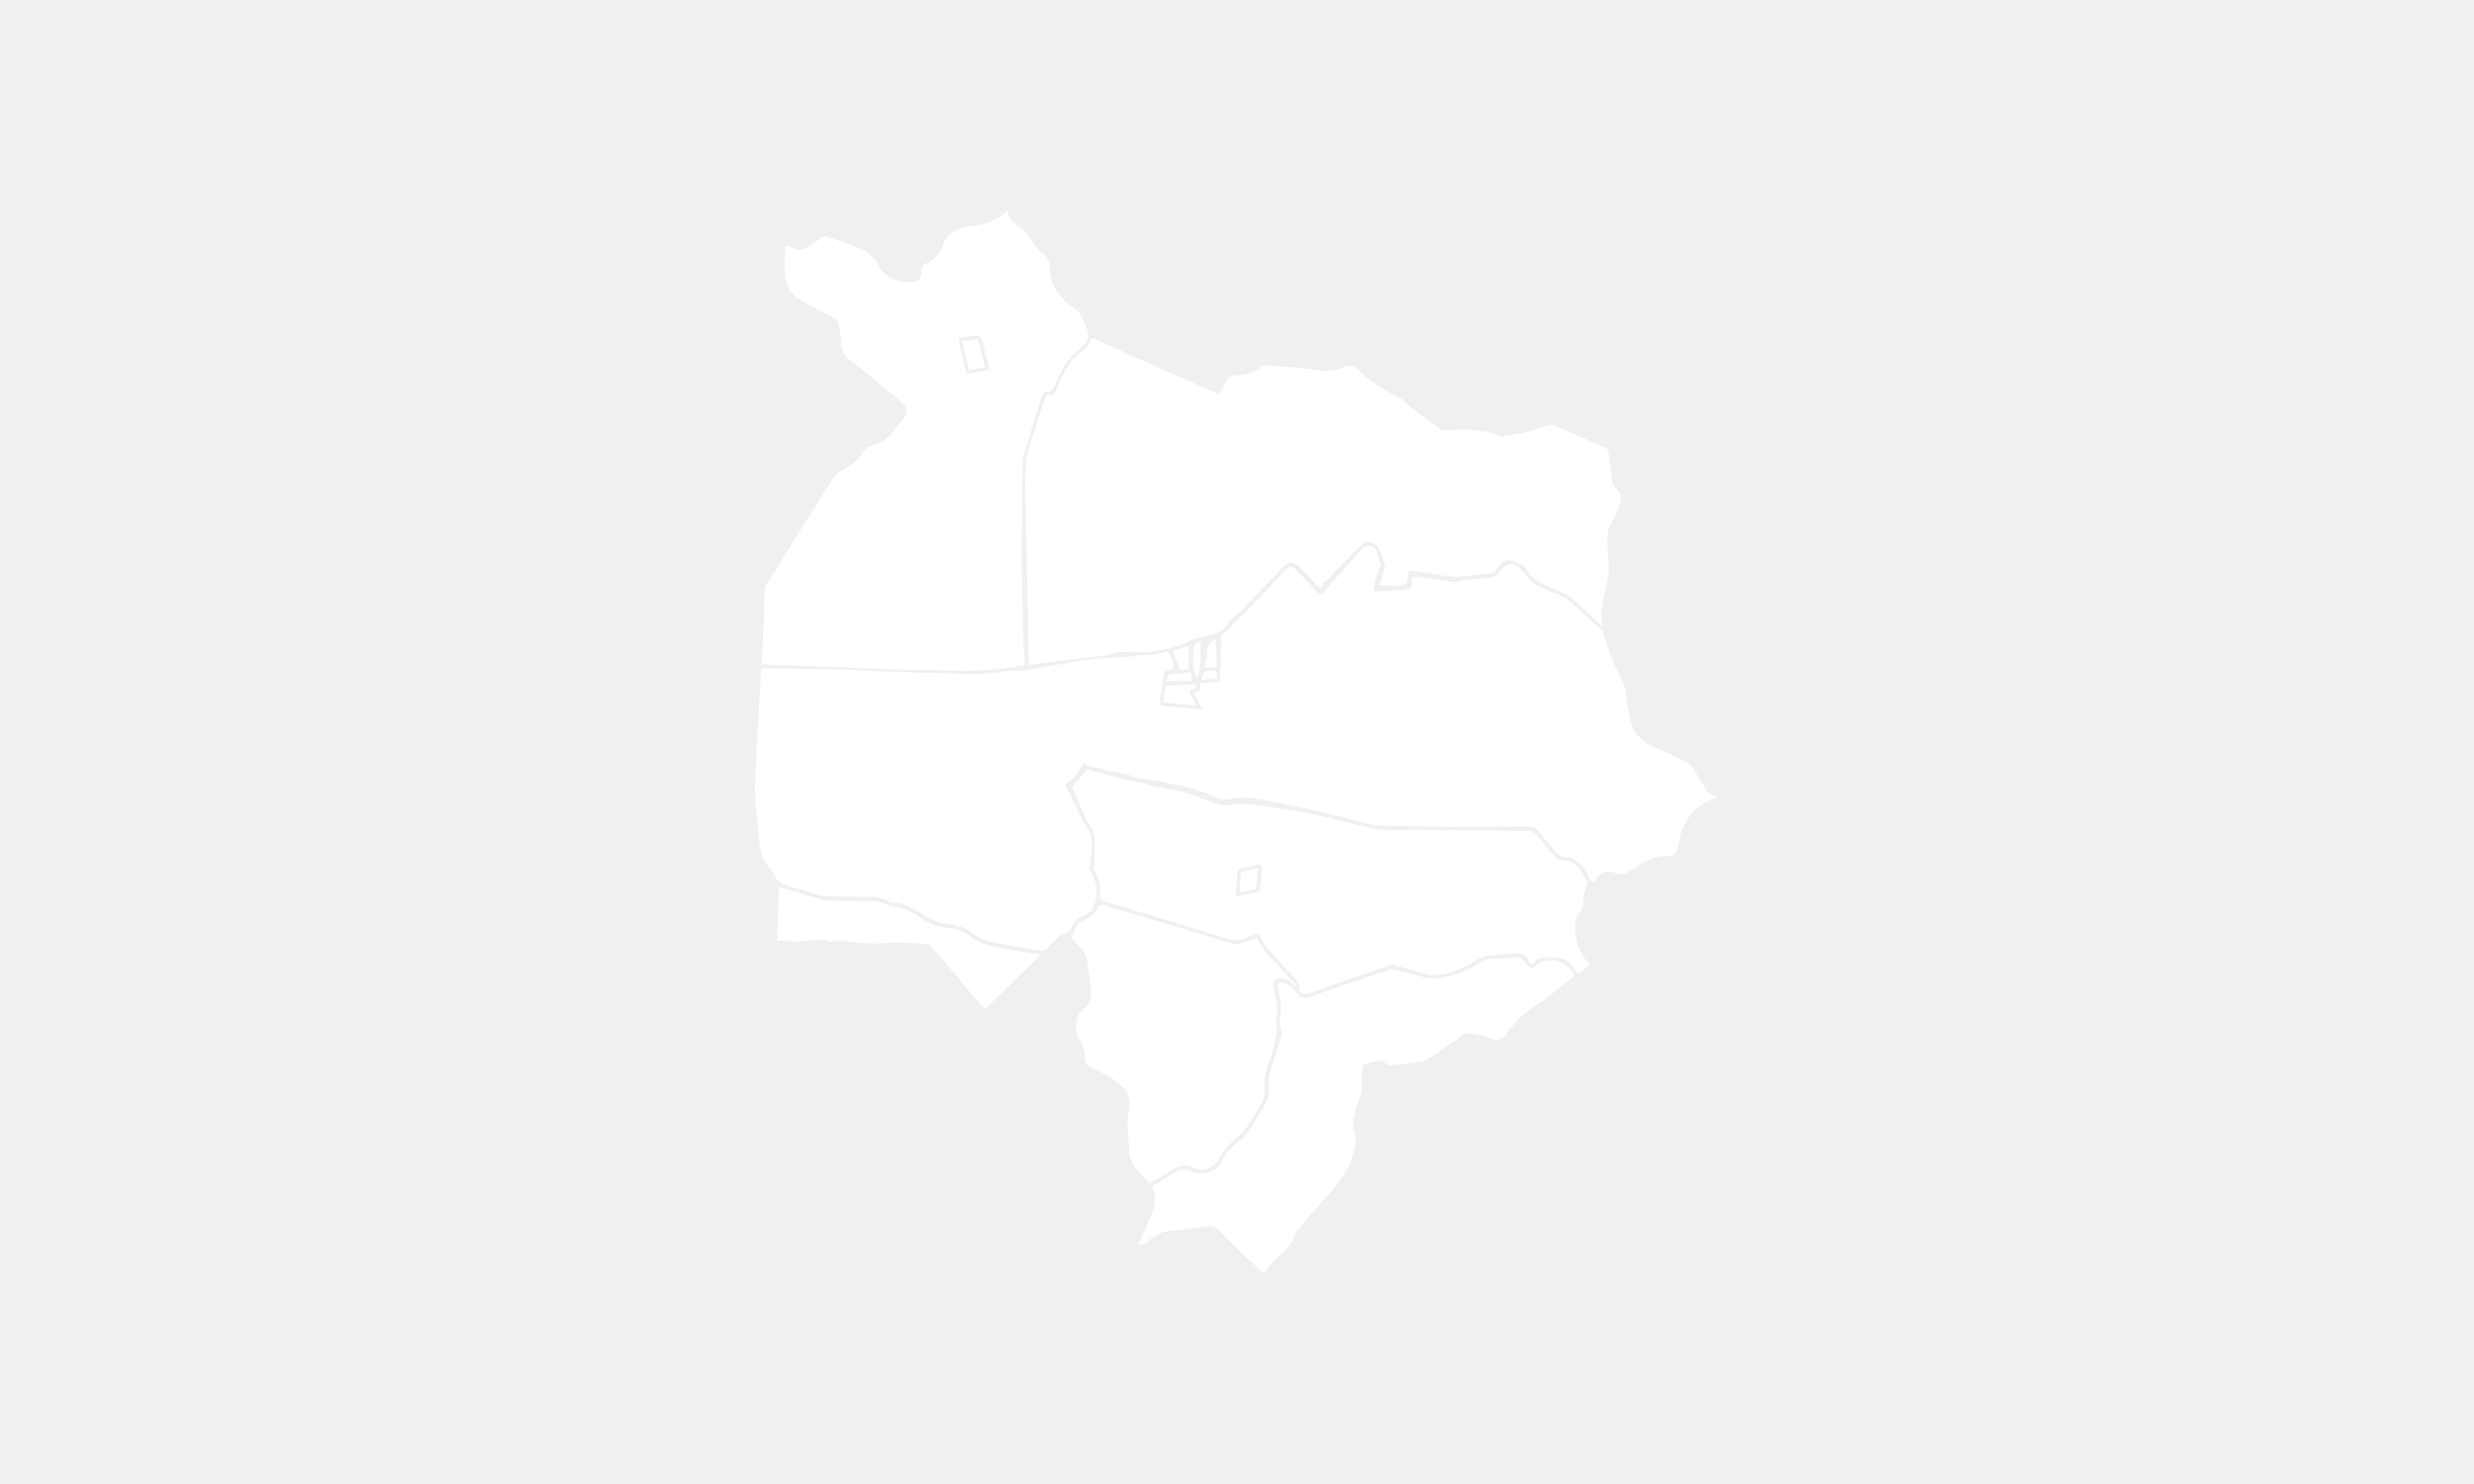
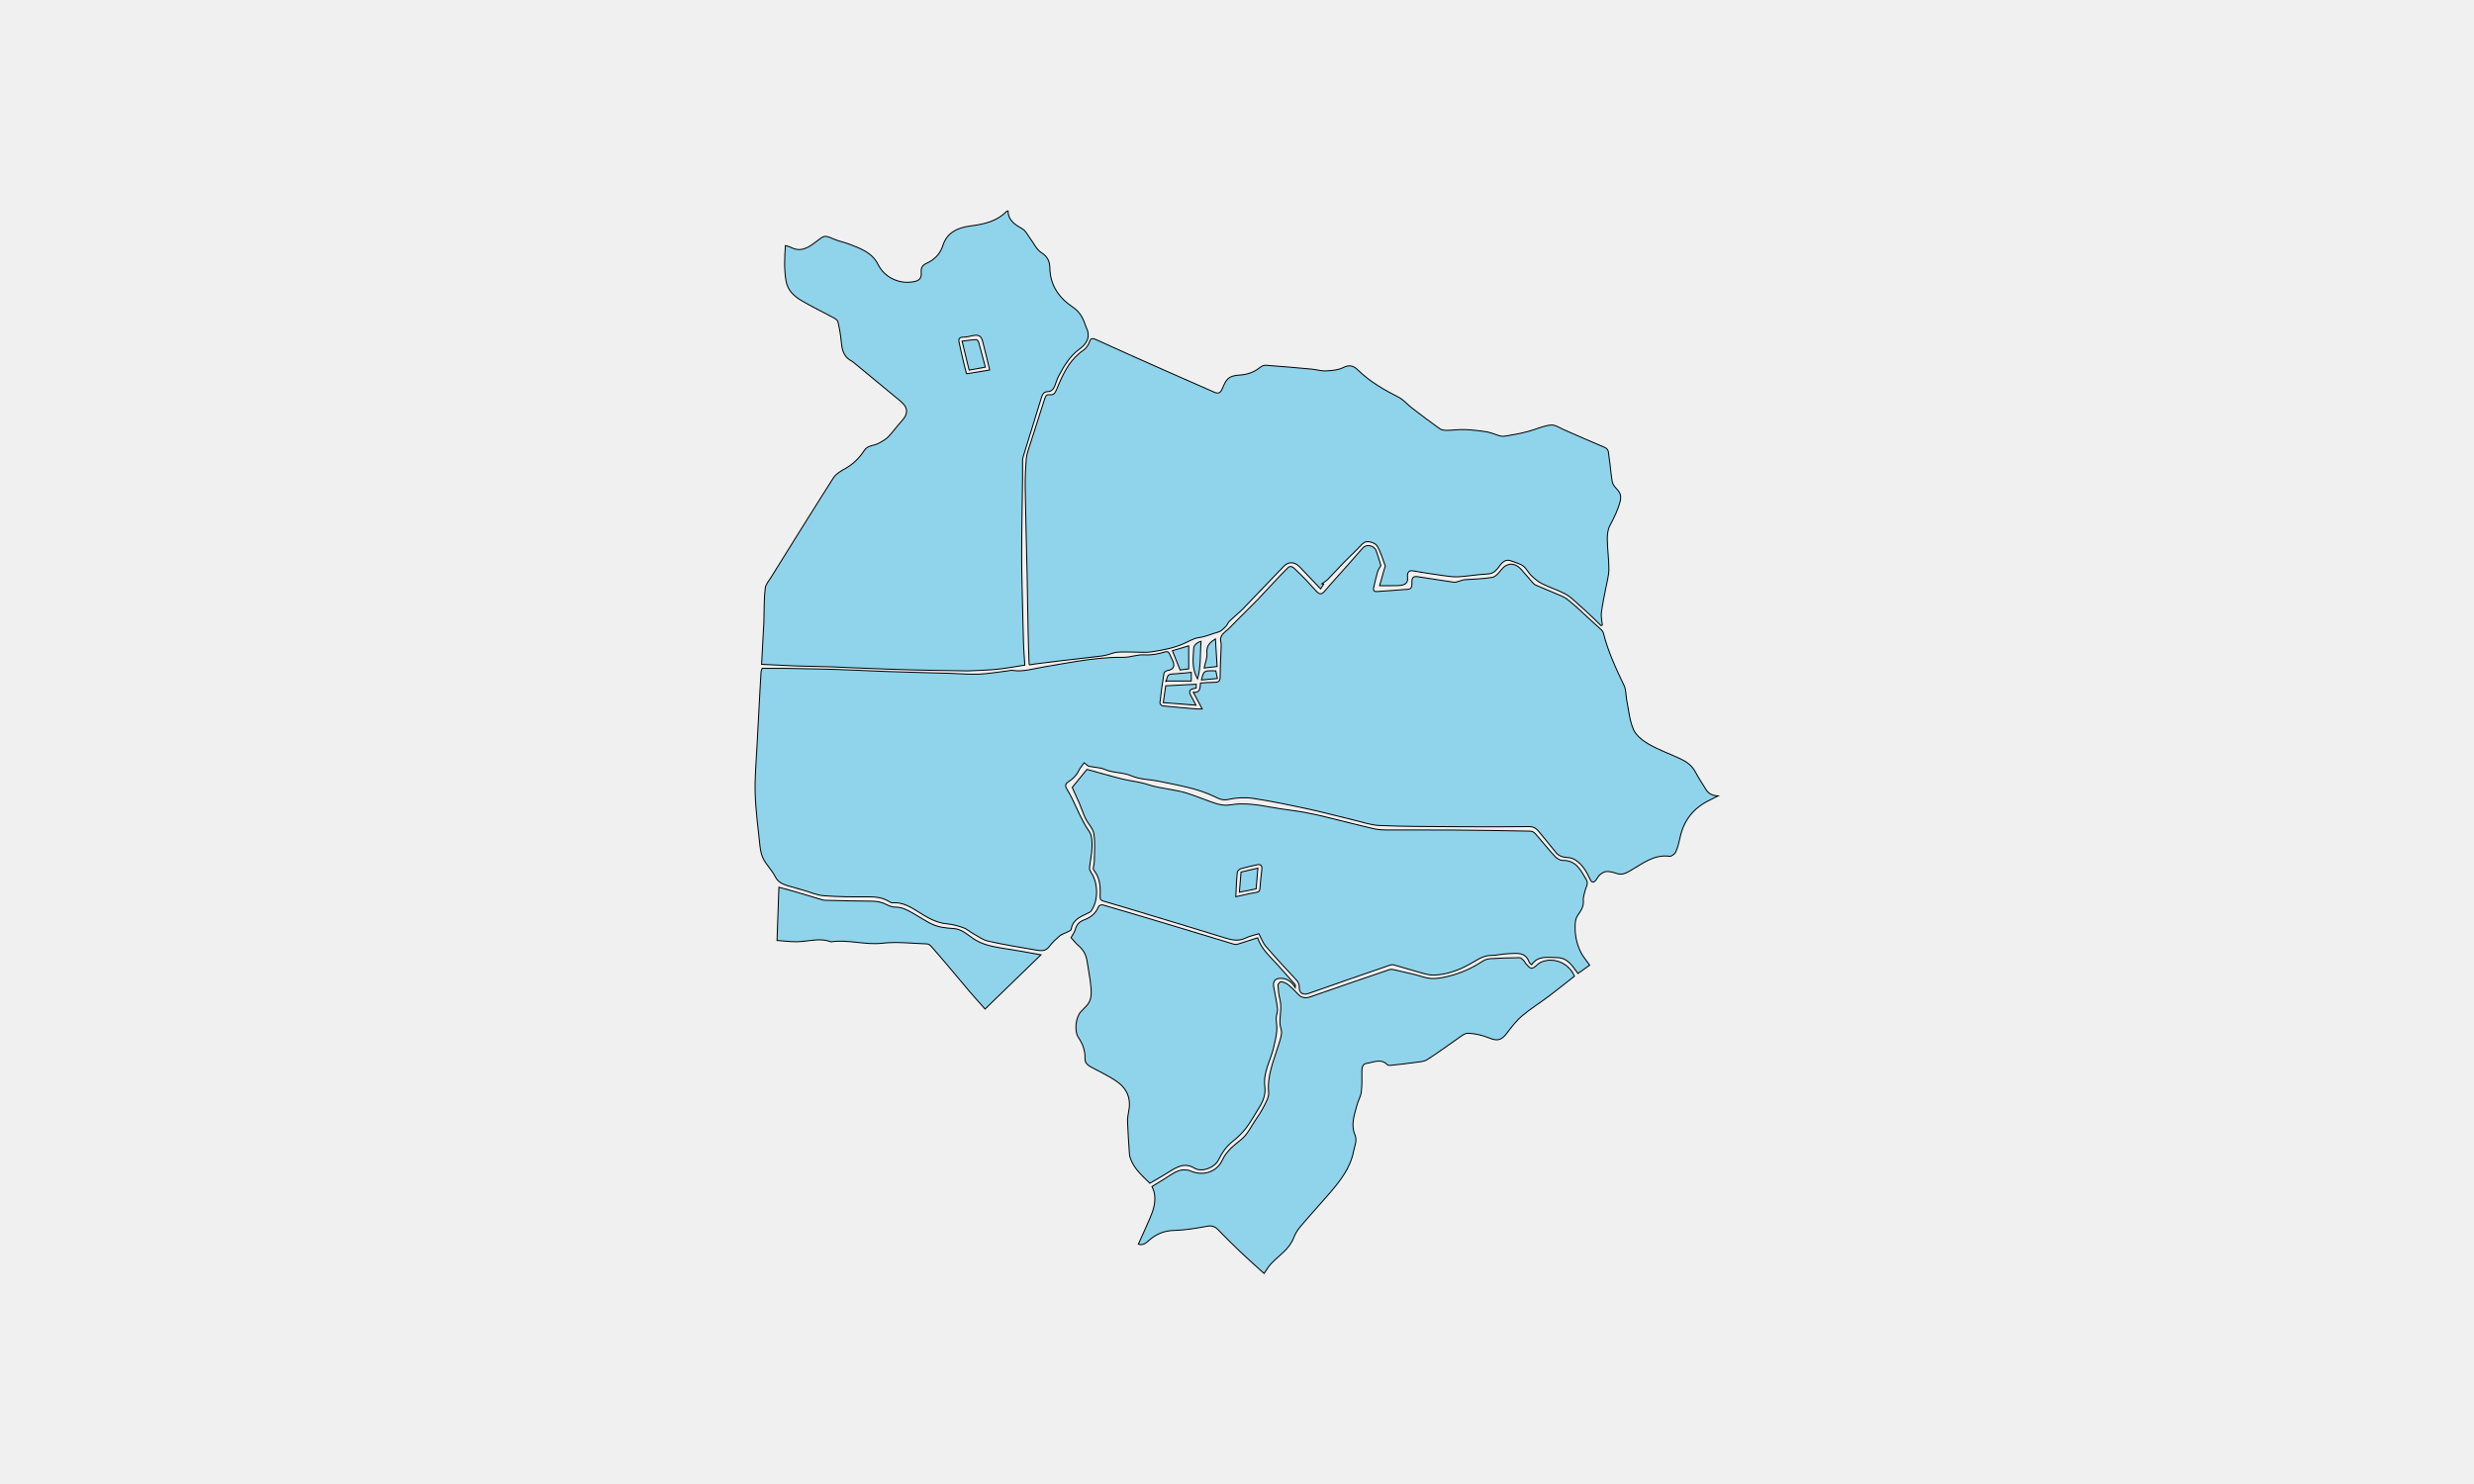
- <svg xmlns="http://www.w3.org/2000/svg" version="1.1" id="Layer_1" x="0px" y="0px" viewBox="0 0 2500 1500" style="enable-background:new 0 0 2500 1500;" xml:space="preserve">
+ <svg xmlns="http://www.w3.org/2000/svg" version="1.1" id="Layer1" x="0px" y="0px" viewBox="0 0 2500 1500" style="enable-background:new 0 0 2500 1500;overflow: hidden; display: inline; width: inherit; min-width: inherit; max-width: inherit; height: inherit; min-height: inherit; max-height: inherit;" xml:space="preserve">
  <style type="text/css">
- 	.st0{fill:#FFFFFF;}
+ 	.st0{fill:#8FD4EB;stroke:#000000;stroke-width:1;}
</style>
  <g>
    <path id="1059" class="st0" d="M1395.4,571.6c-1.1,2.1-2.6,4-3.3,6.2c-1.5,5.1-2.6,10.4-3.9,15.6c-0.7,2.8-0.1,4.8,3.2,4.5   c8.4-0.5,16.8-1.2,25.1-1.8c0.8-0.1,1.6-0.1,2.5-0.2c7.1-0.3,7.8-0.6,7.8-8c-0.1-4.6,2-5.5,5.7-5c12.3,1.8,24.5,3.9,36.8,5.6   c2.1,0.3,4.4-1,6.6-1.5c1.2-0.3,2.3-0.9,3.5-1c9.5-0.7,19.1-0.8,28.5-2.4c3.2-0.5,6.4-4.2,8.7-7.2c6-7.8,14-8.2,20.7-0.7   c4,4.6,7.9,9.2,12,13.8c0.8,0.9,2,1.7,3.2,2.2c8.8,3.8,17.8,7.3,26.5,11.2c2.7,1.2,5.1,3.1,7.4,5c3.1,2.5,6,5.1,9,7.8   c3.6,3.2,7.1,6.6,10.7,9.9c4.1,3.7,8.2,7.4,12.2,11.1c0.8,0.8,1.6,1.9,1.9,3c4.6,18.6,12.7,35.9,20.9,53.1   c2.2,4.5,1.8,10.2,2.8,15.3c2,9.9,2.8,20.3,6.8,29.4c2.7,6,9.3,11.2,15.4,14.7c10.3,5.9,21.6,9.9,32.4,15   c5.9,2.8,11.2,6.6,14.5,12.7c3.4,6.3,7.3,12.4,11.1,18.4c2.7,4.2,6.8,6,12.1,6.2c-2.9,1.5-5.9,3-8.8,4.4   c-15.9,7.7-25.8,20-29.6,37.3c-1.1,5.1-2.3,10.2-4.4,14.9c-0.9,2.1-4.3,4.6-6.3,4.4c-16.1-2.1-27.7,7.8-40.2,14.9   c-4.5,2.6-8.4,4.2-13.5,2.4c-3.2-1.1-6.7-2-10-1.9c-2.3,0.1-4.7,1.7-6.6,3.2c-1.6,1.3-2.5,3.4-3.8,5.1c-2.7,3.5-4.5,3.2-6.3-0.7   c-3.6-7.6-7.7-15-15.2-19.5c-2.1-1.3-4.8-2.1-7.3-2.2c-4.6-0.3-8.8-1.3-11.8-5c-5.6-6.8-11.2-13.7-16.8-20.6   c-2.6-3.2-5.2-5.7-10.2-5.7c-24.8,0.3-49.7,0.3-74.5,0.1c-25.6-0.2-51.2-0.1-76.8-1.2c-9.1-0.4-18.1-3.7-27.2-5.8   c-14.9-3.5-29.6-7.6-44.6-10.8c-18.6-4-37.3-8-56.1-10.8c-8.2-1.2-17.1-0.7-25.2,1.1c-5.6,1.3-9.8-1-13.5-2.8   c-17.7-8.6-36.9-11.5-55.8-15.5c-9.4-2-19.7-1.8-28.4-5.6c-8.9-3.8-18.4-2.7-27-6.5c-4.8-2.1-10.6-2-15.9-3.2   c-1.4-0.3-2.5-1.8-4.8-3.5c-1.5,2.1-4.1,4.9-5.6,8.1c-2.3,4.8-5.7,8.1-10.1,10.9c-2.4,1.5-4.3,3.5-2.1,7   c8.6,14,13.4,29.9,22.9,43.5c2.8,4,2.9,10.3,2.8,15.6c-0.2,7.1-1.8,14.2-2.6,21.4c-0.1,1.4,0.9,3.1,1.7,4.4   c7.3,11.2,7.4,28.4,0,38.9c-0.9,1.3-2.9,2-4.4,2.7c-7,3.4-14.3,6.4-15.7,15.8c-0.2,1.3-3,2.3-4.8,3.2c-2.1,1.1-4.7,1.6-6.4,3.1   c-3.9,3.4-7.9,6.8-10.9,11c-3.6,5-8.1,4.6-12.9,3.8c-16.4-2.8-32.8-5.5-49-9.1c-5.3-1.2-10.1-4.9-15.1-7.6c-3.4-1.9-6.4-4.8-10-6   c-5.3-1.9-10.9-3.4-16.4-3.9c-10.9-1-19.6-6.2-28.5-11.8c-7.9-5-16.1-10.2-26.3-9.5c-1.1,0.1-2.3-0.3-3.2-0.9   c-7.1-4.7-15-5.2-23.2-5.1c-14.4,0.1-28.9,0-43.3-1.1c-6.7-0.5-13.2-3.4-19.7-5.3c-5.5-1.5-11-3.1-16.4-4.7   c-5.4-1.6-10.2-3.6-13.1-9.4c-3.1-6.2-8.4-11.3-11.7-17.4c-2.1-3.9-3.1-8.6-3.6-13.1c-1.9-17.8-4.3-35.6-4.9-53.5   c-0.5-15.7,1-31.4,1.8-47.1c0.6-12.4,1.3-24.7,2-37.1c0.7-12.7,1.3-25.4,2.1-38.1c0.1-1.6,0.8-3.1,1.1-4.1c8.3,0,16.4-0.1,24.5,0   c16.1,0.3,32.2,0.5,48.3,1c16.4,0.5,32.7,1.3,49.1,2c10.6,0.4,21.2,0.7,31.8,1c12.1,0.4,24.2,0.6,36.3,1c9.8,0.3,19.6,1.2,29.3,0.8   c9.5-0.4,18.9-2.1,28.3-3.2c1.8-0.2,3.6-0.8,5.4-0.6c11,1.7,21.3-1.8,31.9-3.5c10.8-1.8,21.5-3.8,32.3-5.5   c15.8-2.5,31.6-4.4,47.7-4.2c7.1,0.1,14.3-2.9,21.3-2.5c7.3,0.5,14.1-0.9,20.8-2.9c2.8-0.8,3.9,0.1,4.9,2.3c1,2.2,2.1,4.4,3.1,6.7   c2.5,5.6,0.5,9-5.5,9.8c-1.3,0.2-3.2,1.6-3.4,2.6c-1.6,10-3,20-4.1,30.1c-0.1,0.9,1.7,2.9,2.8,3c11.4,1.2,22.9,2.1,34.4,3.1   c1.5,0.1,2.9,0,5.5,0c-3.2-6-5.9-11.2-8.9-16.8c6.9,0.7,6.8-4.1,7.2-9.4c4.6-0.3,9.3-0.7,14-0.7c4,0,5.9-1,5.9-5.6   c0-10.3,0.7-20.5,1-30.8c0-1.4,0.1-2.9-0.3-4.3c-1.8-7.3,4.4-9.9,8.2-13.8c6.8-7,13.7-13.8,20.6-20.7c2.8-2.8,5.7-5.6,8.5-8.5   c10.1-10.7,20-21.7,30.4-32.1c3.5-3.5,6.9,1.1,9,3.1c6.9,6.4,13.3,13.4,19.6,20.4c3.2,3.5,5.4,3.9,8.6,0.1c7.8-9.2,16-18,23.9-27   c4.9-5.5,9.8-11.1,14.7-16.7c3.7-4.2,11.7-2.5,13.5,3.1C1392.6,562.1,1394,567.1,1395.4,571.6z" />
    <path id="1064" class="st0" d="M1394.1,592c1.7-6.1,3.6-12.5,5.4-18.9c0.1-0.3,0.5-0.6,0.4-0.8c-2.6-7-4.6-14.4-8.4-20.6   c-1.7-2.7-7.5-4.7-10.9-4.1c-3.5,0.7-6.3,4.9-9.2,7.7c-5,4.8-9.9,9.7-14.8,14.7c-5,5.1-9.7,10.4-14.7,15.5   c-1.7,1.7-3.8,2.9-5.8,4.3c0.1,0,0.7,0.3,1.5,0.6c-0.9,1.4-1.9,2.9-3.1,4.8c-7.2-7.6-14.2-15-21.3-22.3c-4.9-5-11-5.6-15.8-0.6   c-13.8,14.1-27.2,28.6-41,42.7c-4.5,4.6-9.6,8.6-14.2,13.1c-1.4,1.3-1.9,3.5-3.3,4.9c-2.3,2.2-4.7,5-7.6,5.8   c-6.7,1.8-12.9,4.8-19.9,5.7c-5.3,0.7-10.2,3.9-15.3,6.1c-10.2,4.5-21.1,6.5-31.9,8.2c-6,1-12.3,0.3-18.5,0.3   c-5.5,0-11-0.3-16.5,0.1c-3.2,0.2-6.3,1.7-9.5,2.5c-2.2,0.6-4.4,1.1-6.7,1.4c-14,1.7-28,3.3-42,4.9c-8.3,1-16.6,2-24.9,3.1   c-1.9,0.2-3.8,0.6-5.8,0.9c-0.2-0.6-0.4-1-0.4-1.5c-0.4-11.1-0.8-22.2-1-33.3c-0.4-19.3-0.6-38.5-1-57.8   c-0.6-28.5-1.5-57.1-1.9-85.6c-0.2-10.1,0.3-20.2,1.1-30.3c0.3-4,1.8-7.9,3-11.8c5.2-16.4,10.6-32.8,15.8-49.3   c0.9-2.7,2.2-3.8,4.9-3.4c3.4,0.4,5-1,6.5-4.4c5.1-12,10-24.2,19.4-33.8c2.3-2.3,4.8-4.6,7.5-6.4c3.6-2.4,5.7-5.5,7-9.6   c0.7-2.2,2.5-3.3,5.5-1.9c22.4,10.2,44.9,20.2,67.4,30.2c17.4,7.7,34.9,15.4,52.4,23.1c4.9,2.2,6.8,1.1,8.9-3.9   c3.8-8.9,5.6-12.5,17.5-13.2c7.6-0.5,14.6-2.9,20.6-7.9c1.5-1.2,3.8-2.1,5.7-2c15.4,1.1,30.8,2.5,46.2,3.9   c4.9,0.4,9.8,2.1,14.6,1.8c5.9-0.3,12.4-0.8,17.6-3.5c6.4-3.2,10.7-1.3,14.7,2.7c12,11.7,26.2,19.9,41,27.4   c5,2.5,8.8,7.3,13.4,10.8c9.3,7.2,18.7,14.3,28.3,21.1c1.8,1.3,4.7,1.6,7,1.6c6.1-0.1,12.2-1,18.3-0.8c7.5,0.3,15.1,1.2,22.5,2.4   c4.6,0.8,8.9,3,13.4,4.1c2.1,0.5,4.6,0.2,6.8-0.2c4.3-0.7,8.6-1.5,12.9-2.4c3.5-0.8,6.9-1.6,10.3-2.6c7-2,13.8-5.2,20.9-5.9   c4.4-0.4,9.1,2.9,13.6,4.9c13.6,5.9,27.1,12,40.8,17.7c4.7,2,3.8,6.1,4.4,9.5c1.4,8.4,1.8,16.9,3.3,25.3c0.5,2.6,2.6,5.2,4.6,7.3   c3.5,3.6,4.7,7.1,3.4,12.4c-2.2,8.8-6.2,16.6-10.4,24.6c-2.2,4.1-2.7,9.5-2.6,14.2c0.1,10,1.7,20.1,1.6,30.1   c-0.1,6.6-2.1,13.2-3.3,19.7c-1.5,8-3.3,16-4.3,24.1c-0.5,4,0.6,8.3,1,12.4c-0.4,0.2-0.8,0.4-1.3,0.6c-2.9-2.8-5.7-5.7-8.7-8.5   c-4.9-4.6-9.7-9.2-14.8-13.6c-4.1-3.6-8.1-7.6-12.9-10.1c-7.5-3.9-15.7-6.4-23.2-10.2c-4-2-7.6-5-10.8-8.1   c-3.1-2.9-4.9-7.2-8.2-9.7c-3.3-2.5-7.8-3.5-11.8-5.1c-7.6-3-10.7,3.3-14.1,7.5c-3,3.7-5.7,5.4-10.6,5.6   c-9.6,0.4-19.2,2.2-28.9,2.8c-5.6,0.3-11.2-0.6-16.8-1.4c-9.9-1.4-19.7-2.9-29.5-4.6c-5-0.9-5.6,3.5-5.3,5.8   c1.1,8.1-4.3,8.8-9.7,9.1C1406.6,592.2,1400.5,592,1394.1,592z" />
    <path id="1062" class="st0" d="M769.6,671.5c0.8-14.4,1.6-28.6,2.3-42.8c0.1-1.8,0-3.7,0.1-5.5c0.3-9.6,0.1-19.3,1.3-28.8   c0.5-3.8,3.7-7.4,5.9-10.9c20.9-33.6,41.8-67.3,63.1-100.7c2.6-4,7.5-6.8,11.9-9.2c8-4.5,14.3-10.7,19.2-18.4   c3.4-5.3,9.9-4.5,14.6-7.2c3.5-1.9,7.1-3.9,9.8-6.7c4.9-5.1,8.9-11,13.7-16.1c6.4-6.9,6.1-13.4-1.2-19.4   c-15.6-12.8-31.1-25.8-46.7-38.6c-1.1-0.9-2.3-1.9-3.6-2.6c-8.4-4.6-9.3-12.6-10.1-20.9c-0.6-6.2-1.7-12.3-3.1-18.3   c-0.4-1.7-2.6-3.2-4.4-4.2c-10.8-5.8-21.9-11.1-32.4-17.3c-7.6-4.5-14-10.2-15.7-19.9c-2-11.9-1.6-23.6-0.6-35.8   c2.2,0.7,4,1,5.5,1.8c10.5,5.6,18.6-0.4,26-6.1c7.8-6,7.9-6.4,17-2.4c5.4,2.4,11.4,3.4,16.9,5.6c10.9,4.4,22.1,8.1,28.1,20.1   c6.6,13.1,20.9,20,35.1,17.7c5.8-0.9,9.3-2.7,8.6-10c-0.5-4.7,1.9-7.2,5.3-8.7c8.3-3.8,13.9-9.5,16.7-18.4   c4.2-13.2,15.6-17.8,27.6-19.4c13.8-1.8,26.7-4.5,36.8-14.9c0.2-0.2,0.6-0.1,1.4-0.2c0.2,9.8,7.2,13.8,14.6,18.1   c3.3,2,5.2,6.3,7.7,9.6c3.7,4.9,6.5,11.4,11.4,14.4c6.5,3.9,8.4,9.5,8.5,15.4c0.3,17.8,9.4,30.4,23.3,39.7   c7.3,4.9,10.5,11.6,13,19.2c0.2,0.6,0.4,1.2,0.7,1.8c4.5,9.6-0.5,16.7-6.9,21.2c-10.1,7.3-16.1,17.6-21.6,28.2   c-1.4,2.7-2.2,5.8-3.3,8.6c-1.3,3.3-3,6.2-7.1,6.3c-4,0.1-5.6,2.5-6.6,6c-6.2,20.2-12.5,40.4-18.7,60.6c-0.4,1.2-0.4,2.6-0.4,3.9   c0,6.2,0,12.3,0,18.5c-0.3,25.8-0.9,51.5-0.9,77.3c0,16.9,0.6,33.9,0.9,50.8c0.3,12.9,0.6,25.9,1,38.8c0.3,7,0.9,14.1,1.3,20.6   c-10,1.5-19.1,3.3-28.3,4.2c-9.5,1-19.2,1.1-28.8,1.6c-0.5,0-1,0-1.5,0c-18.9-0.3-37.9-0.5-56.8-1c-18.5-0.5-37.1-1.3-55.6-2   c-7.4-0.3-14.9-0.7-22.3-1c-12.9-0.4-25.9-0.6-38.8-1C792.4,672.6,781.5,672,769.6,671.5z M1000.1,374c-2.5-10.3-4.7-19.8-7.2-29.2   c-1.4-5.3-4.2-6.7-9.5-5.6c-3.3,0.7-6.7,1.6-10.1,1.6c-3.8,0-4.8,1.8-4.2,4.9c1.4,6.8,3,13.6,4.6,20.4c0.9,4,2,7.9,3,11.7   C985.2,376.5,992.6,375.3,1000.1,374z" />
    <path id="1060" class="st0" d="M1606.4,975.6c-4,2.9-7.8,5.6-11.9,8.4c-5.6-7.7-10.5-16.1-21.5-16.1c-9.1,0-18.9-2.3-25.2,7.2   c-1.1-1.1-2.2-1.6-2.5-2.4c-3.9-11.3-13.3-8.9-21.7-8.7c-5.5,0.2-11.1,1.7-16.6,1.7c-9.2,0-15.7,5.7-23.2,9.6   c-10.8,5.8-22.5,9.9-34.8,10.3c-6,0.2-12.1-2.2-18.1-3.8c-7.5-2-14.9-4.4-22.4-6.5c-1.2-0.3-2.6-0.2-3.8,0.2   c-27.5,9.5-55.1,19-82.5,28.7c-5.3,1.9-9.5-0.5-9.3-6.1c0.2-3.5-1.2-5.8-3.5-8.2c-10.3-11-20.5-22-30.3-33.4c-3-3.5-4.6-8.2-7-12.7   c-4.4,1.4-9.1,2.3-13.3,4.3c-7.1,3.5-13.6,2.2-20.7,0c-33.9-10.5-67.8-20.7-101.8-31c-7-2.1-14-4.2-21.1-6.2   c-2.3-0.7-3.6-1.6-3.5-4.3c0.4-9.6,0.2-19-6.4-27.1c-1.3-1.6,0.5-5.6,0.5-8.6c0.1-9.3,1-18.8-0.4-28c-0.8-5.4-5.7-10-8.3-15.3   c-2.5-5.1-4.2-10.5-6.4-15.7c-2.4-5.5-4.9-11-7.2-16c4.8-5.9,9.6-11.8,14.9-18.2c11.3,3.1,23.2,6.6,35.3,9.6   c8.7,2.2,17.8,2.9,26.2,5.7c13.1,4.3,27,4.7,40.1,8.9c9.6,3.1,18.9,7.1,28.5,10.2c4.3,1.3,9.2,2.3,13.5,1.6   c15.2-2.7,29.9-0.1,44.7,2.6c10.3,1.9,20.7,2.9,31,4.7c7.9,1.4,15.6,3.2,23.4,5.1c15.8,3.8,31.5,8,47.4,11.6   c4.8,1.1,9.8,1.2,14.8,1.2c22.5,0.1,45-0.1,67.5,0.1c25.3,0.2,50.5,0.6,75.8,1.1c1.8,0,3.9,1.4,5.1,2.8   c6.6,7.5,12.8,15.4,19.6,22.8c1.9,2.1,5.3,4,8.1,4c13.4-0.1,17.9,10,23.5,19.2c2.6,4.3-0.3,7.6-1.1,11.3c-0.7,3.2-2.1,6.4-1.8,9.5   c0.6,6.2-2.2,10.6-5.5,15.2c-1.4,2-2.4,4.7-2.6,7.1c-1,11,0.9,21.6,6,31.4C1600.3,967.7,1603.4,971.3,1606.4,975.6z M1248.8,906.4   c7.4-1.6,13.8-3.3,20.4-4.3c3-0.5,3.8-1.5,4-4.3c0.4-6.4,1.2-12.7,1.9-19c0.4-3.8-1-5.5-4.8-4.7c-5.6,1.2-11.1,2.4-16.5,4   c-1.4,0.4-3.4,2.3-3.5,3.6C1249.5,889.6,1249.2,897.5,1248.8,906.4z" />
    <path id="1067" class="st0" d="M1591,986.7c-8.5,6.7-17.1,13.6-25.8,20.2c-9,6.8-18.7,12.7-27.2,20c-6.1,5.2-11,11.8-15.9,18.2   c-5.1,6.6-9.6,7.3-17.2,4.1c-6.7-2.7-14.1-4.5-21.2-4.8c-3.7-0.2-7.8,3.5-11.4,5.9c-10.1,6.9-19.8,14.3-30.2,20.8   c-3.3,2.1-8,2.2-12.1,2.8c-8.4,1.2-16.9,2.1-25.3,3c-0.9,0.1-2.2-0.1-2.7-0.7c-6.7-6.7-14.2-2.3-21.3-1.3c-3.4,0.5-4.5,3.8-4.5,7.3   c0,7.2,0.3,14.4-0.6,21.5c-0.6,4.7-3.3,9.1-4.5,13.8c-2.6,9.7-6.2,19.5-1.9,29.6c2.5,5.9-0.4,11.2-1.4,16.7   c-3.2,16.5-13.1,29.3-23.6,41.6c-10,11.6-20.4,22.9-30.3,34.6c-2.7,3.2-5,7-6.5,10.9c-4.4,11.9-15.1,18-23.1,26.6   c-2.6,2.8-4.5,6.3-6.9,9.7c-0.5-0.4-1.6-1.4-2.6-2.3c-7.6-6.9-15.3-13.7-22.7-20.8c-7.3-6.9-14.3-14.1-21.4-21.3   c-3.1-3.2-6.2-4.2-11-3.3c-10.9,2-22,3.9-33.1,4.2c-10.2,0.2-18.4,3.7-25.7,10.2c-3,2.7-6,5.2-10.6,3.7c3.9-8.7,7.9-17.3,11.6-25.9   c3.7-8.6,6.6-17.4,4.3-27c-0.4-1.6-1.1-3-2.1-5.4c3.7-2.3,7.6-4.7,11.6-7.1c5-3,9.8-6.8,15.2-8.8c3.6-1.3,8.7-1.3,12.2,0.2   c12.5,5.5,26.6,1.2,32.2-11.2c4.1-9,11.5-14.6,18.7-20.4c6.5-5.2,9.8-12.5,14.2-19.1c3.2-4.7,6.4-9.5,9-14.6   c2.2-4.4,5.2-9.5,4.8-14c-1.7-16.9,5-31.8,9.7-47.2c1.3-4.2,2.9-8.4,3.3-12.7c0.3-3.2-1.5-6.6-1.6-10c-0.3-8,2.1-16,0-24.1   c-1.2-4.7-1.7-9.6-2-14.5c-0.1-1.2,2.3-3.7,3.2-3.5c2.5,0.4,5.2,1.4,7.1,3c3.6,2.9,6.9,6.3,10,9.6c3.6,3.8,7.5,4.4,12.3,2.7   c26.7-9.3,53.5-18.6,80.3-27.6c1.8-0.6,4.1,0.2,6.2,0.6c6.2,1.4,12.3,2.8,18.5,4.3c5.7,1.4,11.3,3.7,17,4.1   c5.5,0.4,11.2-0.7,16.7-2c12.8-3,24.6-8.2,35.6-15.5c2.2-1.5,5.2-2.3,7.8-2.5c9.8-0.6,19.5-0.9,29.3-1c1.4,0,2.9,1.5,4.1,2.6   c0.9,0.9,1.4,2.2,2.2,3.2c5.6,6.4,6,6.4,12.4,0.8c0.8-0.7,1.8-1.4,2.8-1.9C1569.6,966.9,1585.3,973.2,1591,986.7z" />
    <path id="1065" class="st0" d="M1082.3,947.8c1.9-3.5,3.6-5.7,4.3-8.2c1.2-4.9,4.1-8,8.7-9.7c6.7-2.5,12.1-6.5,14.8-13.6   c0.4-1,2.9-2,4-1.7c20.8,6,41.5,12.2,62.2,18.4c23.7,7.1,47.3,14.4,71,21.5c1.3,0.4,2.9,0.1,4.2-0.4c6.3-2,12.6-4,19.3-6.2   c3.8,11.6,13,19.2,20.7,27.9c5.7,6.4,11.5,12.8,17.1,19.2c0.6,0.7,0.5,2,0.3,3.3c-3.4-5.5-7.7-9.2-14.3-9.4c-6-0.2-8.6,2.9-7.5,8.8   c1.3,7.2,2.9,14.4,3.8,21.6c0.4,3.1-1.2,6.4-1.3,9.6c-0.1,4.2,1,8.4,0.6,12.6c-0.5,5.7-1.8,11.3-3.1,16.9c-3,13.3-10.9,25.4-9,39.8   c1.1,8.2-1.8,15.1-6,21.8c-4.2,6.6-7.9,13.6-12.6,19.8c-3.8,5-8.5,9.7-13.5,13.6c-6.7,5.2-11.2,11.8-14.8,19.2   c-3.8,7.7-16.9,12.6-24.1,8.2c-10.2-6.2-18-1.1-26.2,4c-6.2,3.9-12.6,7.5-19,11.2c-7.7-7.6-15.8-14.5-19.5-24.8   c-0.6-1.5-1-3.1-1.1-4.7c-0.7-10.9-1.5-21.7-1.9-32.6c-0.1-3.4,0.4-6.9,1.1-10.3c2.7-12.7-1.4-23-11.6-30.2   c-8.2-5.8-17.5-10-26.3-14.8c-3.5-1.9-6.4-4.3-6.2-8.7c0.3-7.8-2.3-14.7-6.6-21.1c-4.4-6.5-2.9-20.5,2.5-26.3c1.9-2.1,4-4,5.9-6.1   c5.2-5.7,4.7-12.9,4.1-19.7c-0.8-8.4-2.6-16.8-3.8-25.2c-0.9-5.7-3.2-10.5-7.4-14.5C1087.5,954,1084.8,950.6,1082.3,947.8z" />
    <path id="1066" class="st0" d="M1051.9,965.1c-19.1,18.6-37.7,36.6-56.5,54.8c-5.3-6-10.7-11.9-15.9-18   c-6.9-8.1-13.7-16.4-20.6-24.5c-5.8-6.9-11.7-13.8-17.7-20.6c-1.1-1.3-2.9-2.7-4.4-2.7c-15.1-0.5-30.4-2.4-45.2-0.7   c-17.6,2-34.6-4-51.9-1.4c-11.4-4.4-22.8-0.3-34.2-0.1c-6.6,0.1-13.2-0.8-20.3-1.3c0.6-17.6,1.3-35.3,1.9-53.8   c5,1.4,9.6,2.6,14.2,3.9c10,2.9,19.9,6,29.9,8.9c0.9,0.3,2,0.4,2.9,0.4c15.6,0.4,31.2,0.8,46.8,0.9c5.4,0,10.3,1,15.1,3.5   c2.5,1.3,5.6,2.5,8.3,2.5c7.7-0.2,13.9,3.7,20,7.2c9.1,5.2,17.6,11.8,28.4,13.3c3.4,0.5,6.8,1,10.3,1.1c8.1,0.3,13.9,5.6,19.9,9.8   c8.8,6.2,18.5,8.2,28.6,9.9C1024.9,960.2,1038.2,962.7,1051.9,965.1z" />
    <path id="1058" class="st0" d="M1208.8,691.6c0,1.4,0,2.6,0,3.9c-7.6,1.3-8.3,2.9-4.3,9.7c1.4,2.3,2.5,4.7,4,7.6   c-11.3-0.9-21.8-1.7-33-2.6c0.9-6.1,1.7-11.4,2.5-17C1188.3,692.7,1198.3,692.1,1208.8,691.6z" />
    <path id="1053" class="st0" d="M1201.2,652.8c0,7.9,0,15.2,0,23.3c-2.8,0.3-6.2,0.8-8.7,1.1c-2.8-6.9-5.2-13-7.8-19.5   C1190.1,656,1195.3,654.5,1201.2,652.8z" />
    <path id="1055" class="st0" d="M1228.2,645.8c0.6,9.1,1.1,18.4,1.7,27.9c-5.5,0.6-9.5,1.1-13.1,1.5c1.1-5.3,3.3-10.4,2.8-15.1   C1218.9,652.3,1223.3,648.9,1228.2,645.8z" />
    <path id="1054" class="st0" d="M1213.7,648.2c-1.1,12.5,0.1,25-3.5,38c-6.2-10.6-4.4-20.6-4-30.3   C1206.3,652,1209.5,649.4,1213.7,648.2z" />
    <path id="1057" class="st0" d="M1203.8,679.6c0,3.2,0,5.5,0,8.8c-8.5,0-16.9,0-25.8,0c0.4,0.7,0.3,0.6,0.3,0.5   c1.9-7.6,1.9-7.5,10.3-7.9C1193.4,680.7,1198.3,680.1,1203.8,679.6z" />
    <path id="1056" class="st0" d="M1228.6,678.1c0.5,2.5,1,4.9,1.6,7.7c-5.6,0.5-10.7,1-16.1,1.5   C1216.4,677.8,1216.5,677.7,1228.6,678.1z" />
    <path id="1063" class="st0" d="M995.7,371.1c-5.1,0.9-10.3,1.9-16.4,3c-2.3-9.4-4.6-18.9-7.1-29.3c4.7-0.6,9.5-1.3,14.3-1.6   c0.8,0,2.2,1.7,2.5,2.8C991.2,354.1,993.3,362.3,995.7,371.1z" />
    <path id="1061" class="st0" d="M1271.1,877.5c-0.7,7.6-1.2,14.2-1.8,21c-5.8,1.2-11.3,2.2-16.9,3.3c0.6-6.9,1.1-13.5,1.7-20.4   C1259.6,880.1,1265,878.9,1271.1,877.5z" />
  </g>
</svg>
